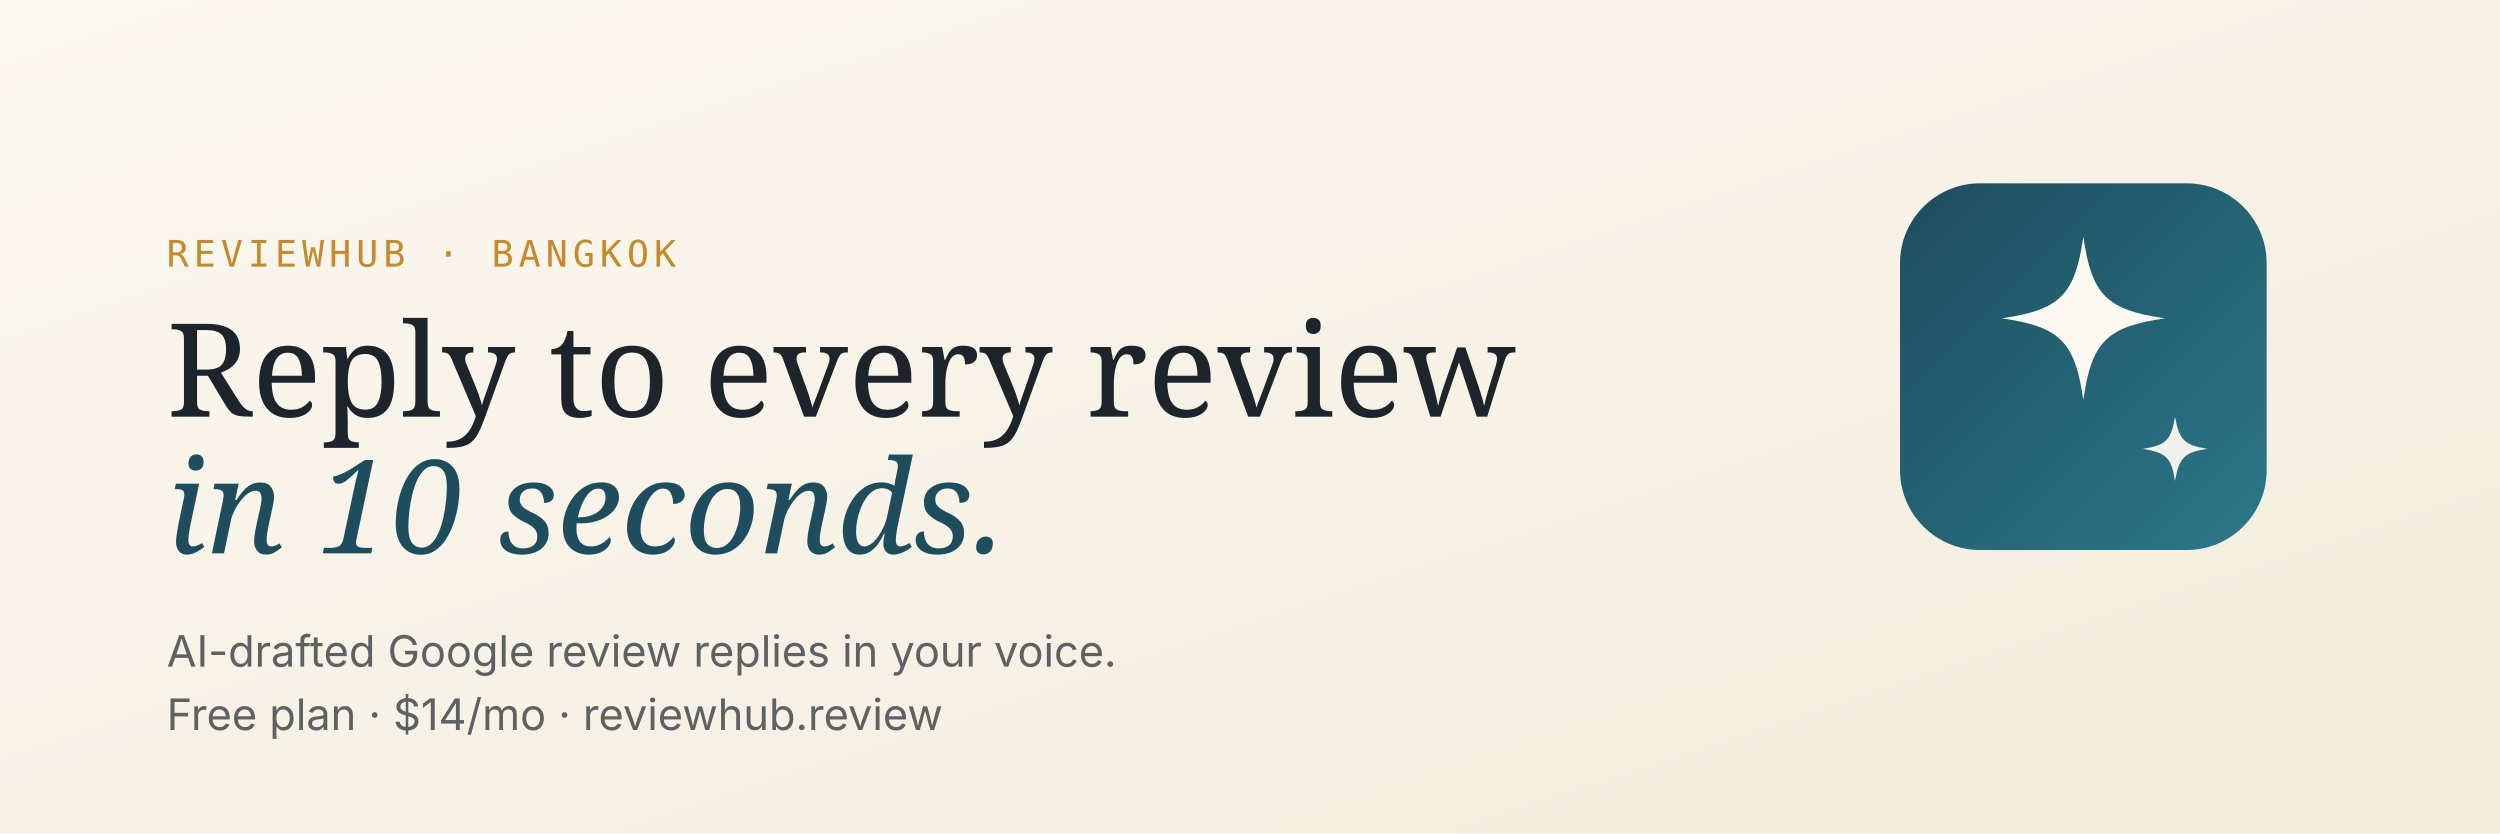
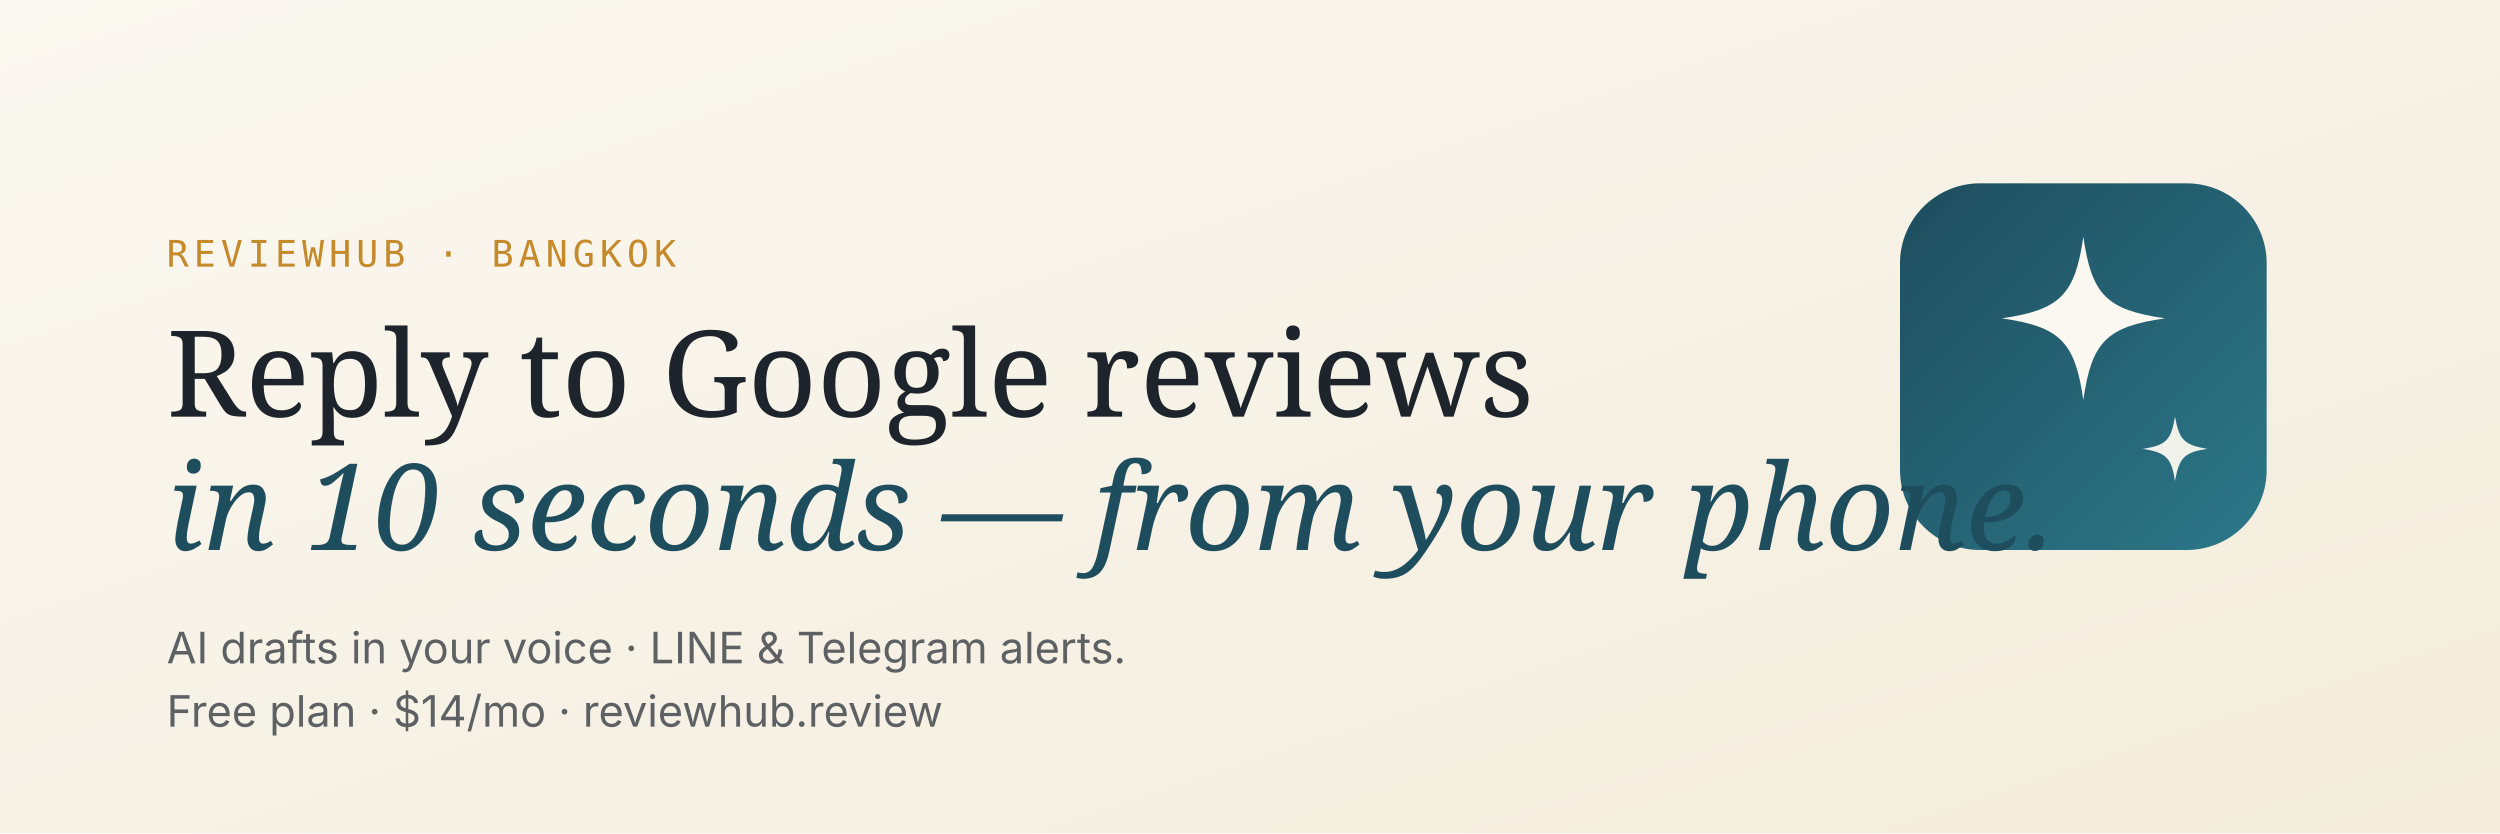
<svg xmlns="http://www.w3.org/2000/svg" width="1500" height="500" viewBox="0 0 1500 500">
  <defs>
    <linearGradient id="bg" x1="0" y1="0" x2="1" y2="1">
      <stop offset="0" stop-color="#fbf8f1" />
      <stop offset="1" stop-color="#f3ecdb" />
    </linearGradient>
    <linearGradient id="tile" x1="0" y1="0" x2="1" y2="1">
      <stop offset="0" stop-color="#1e4d5e" />
      <stop offset="1" stop-color="#2c7889" />
    </linearGradient>
  </defs>
  <rect width="1500" height="500" fill="url(#bg)" />
  <g transform="translate(1140 110)">
    <rect width="220" height="220" rx="48" fill="url(#tile)" />
    <path d="M110 32c5 35 14 44 49 49-35 5-44 14-49 49-5-35-14-44-49-49 35-5 44-14 49-49z" fill="#fbf8f1" />
    <path d="M165 140c2.5 14 5.6 17 19.3 19.3-13.7 2.1-16.8 5.3-19.3 19.3-2.1-14-5.3-17-19.3-19.3 14-2.1 17-5.3 19.3-19.3z" fill="#fbf8f1" opacity="0.95" />
  </g>
  <text x="100" y="160" font-family="'JetBrains Mono', ui-monospace, monospace" font-size="22" fill="#c48a2c" letter-spacing="3">REVIEWHUB · BANGKOK</text>
-   <text x="100" y="250" font-family="'Instrument Serif', Georgia, serif" font-size="78" fill="#1d242c">Reply to every review</text>
-   <text x="100" y="332" font-family="'Instrument Serif', Georgia, serif" font-size="78" font-style="italic" fill="#1e4d5e">in 10 seconds.</text>
-   <text x="100" y="400" font-family="'Inter Tight', -apple-system, system-ui, sans-serif" font-size="26" fill="#1d242c" opacity="0.7">AI-drafted Google review replies in your voice.</text>
-   <text x="100" y="438" font-family="'Inter Tight', -apple-system, system-ui, sans-serif" font-size="26" fill="#1d242c" opacity="0.7">Free plan · $14/mo · reviewhub.review</text>
+   <text x="100" y="250" font-family="'Instrument Serif', Georgia, serif" font-size="72" fill="#1d242c">Reply to Google reviews</text>
+   <text x="100" y="330" font-family="'Instrument Serif', Georgia, serif" font-size="72" font-style="italic" fill="#1e4d5e">in 10 seconds — from your phone.</text>
+   <text x="100" y="398" font-family="'Inter Tight', -apple-system, system-ui, sans-serif" font-size="26" fill="#1d242c" opacity="0.7">AI drafts in your voice · LINE &amp; Telegram alerts.</text>
+   <text x="100" y="436" font-family="'Inter Tight', -apple-system, system-ui, sans-serif" font-size="26" fill="#1d242c" opacity="0.7">Free plan · $14/mo · reviewhub.review</text>
</svg>
